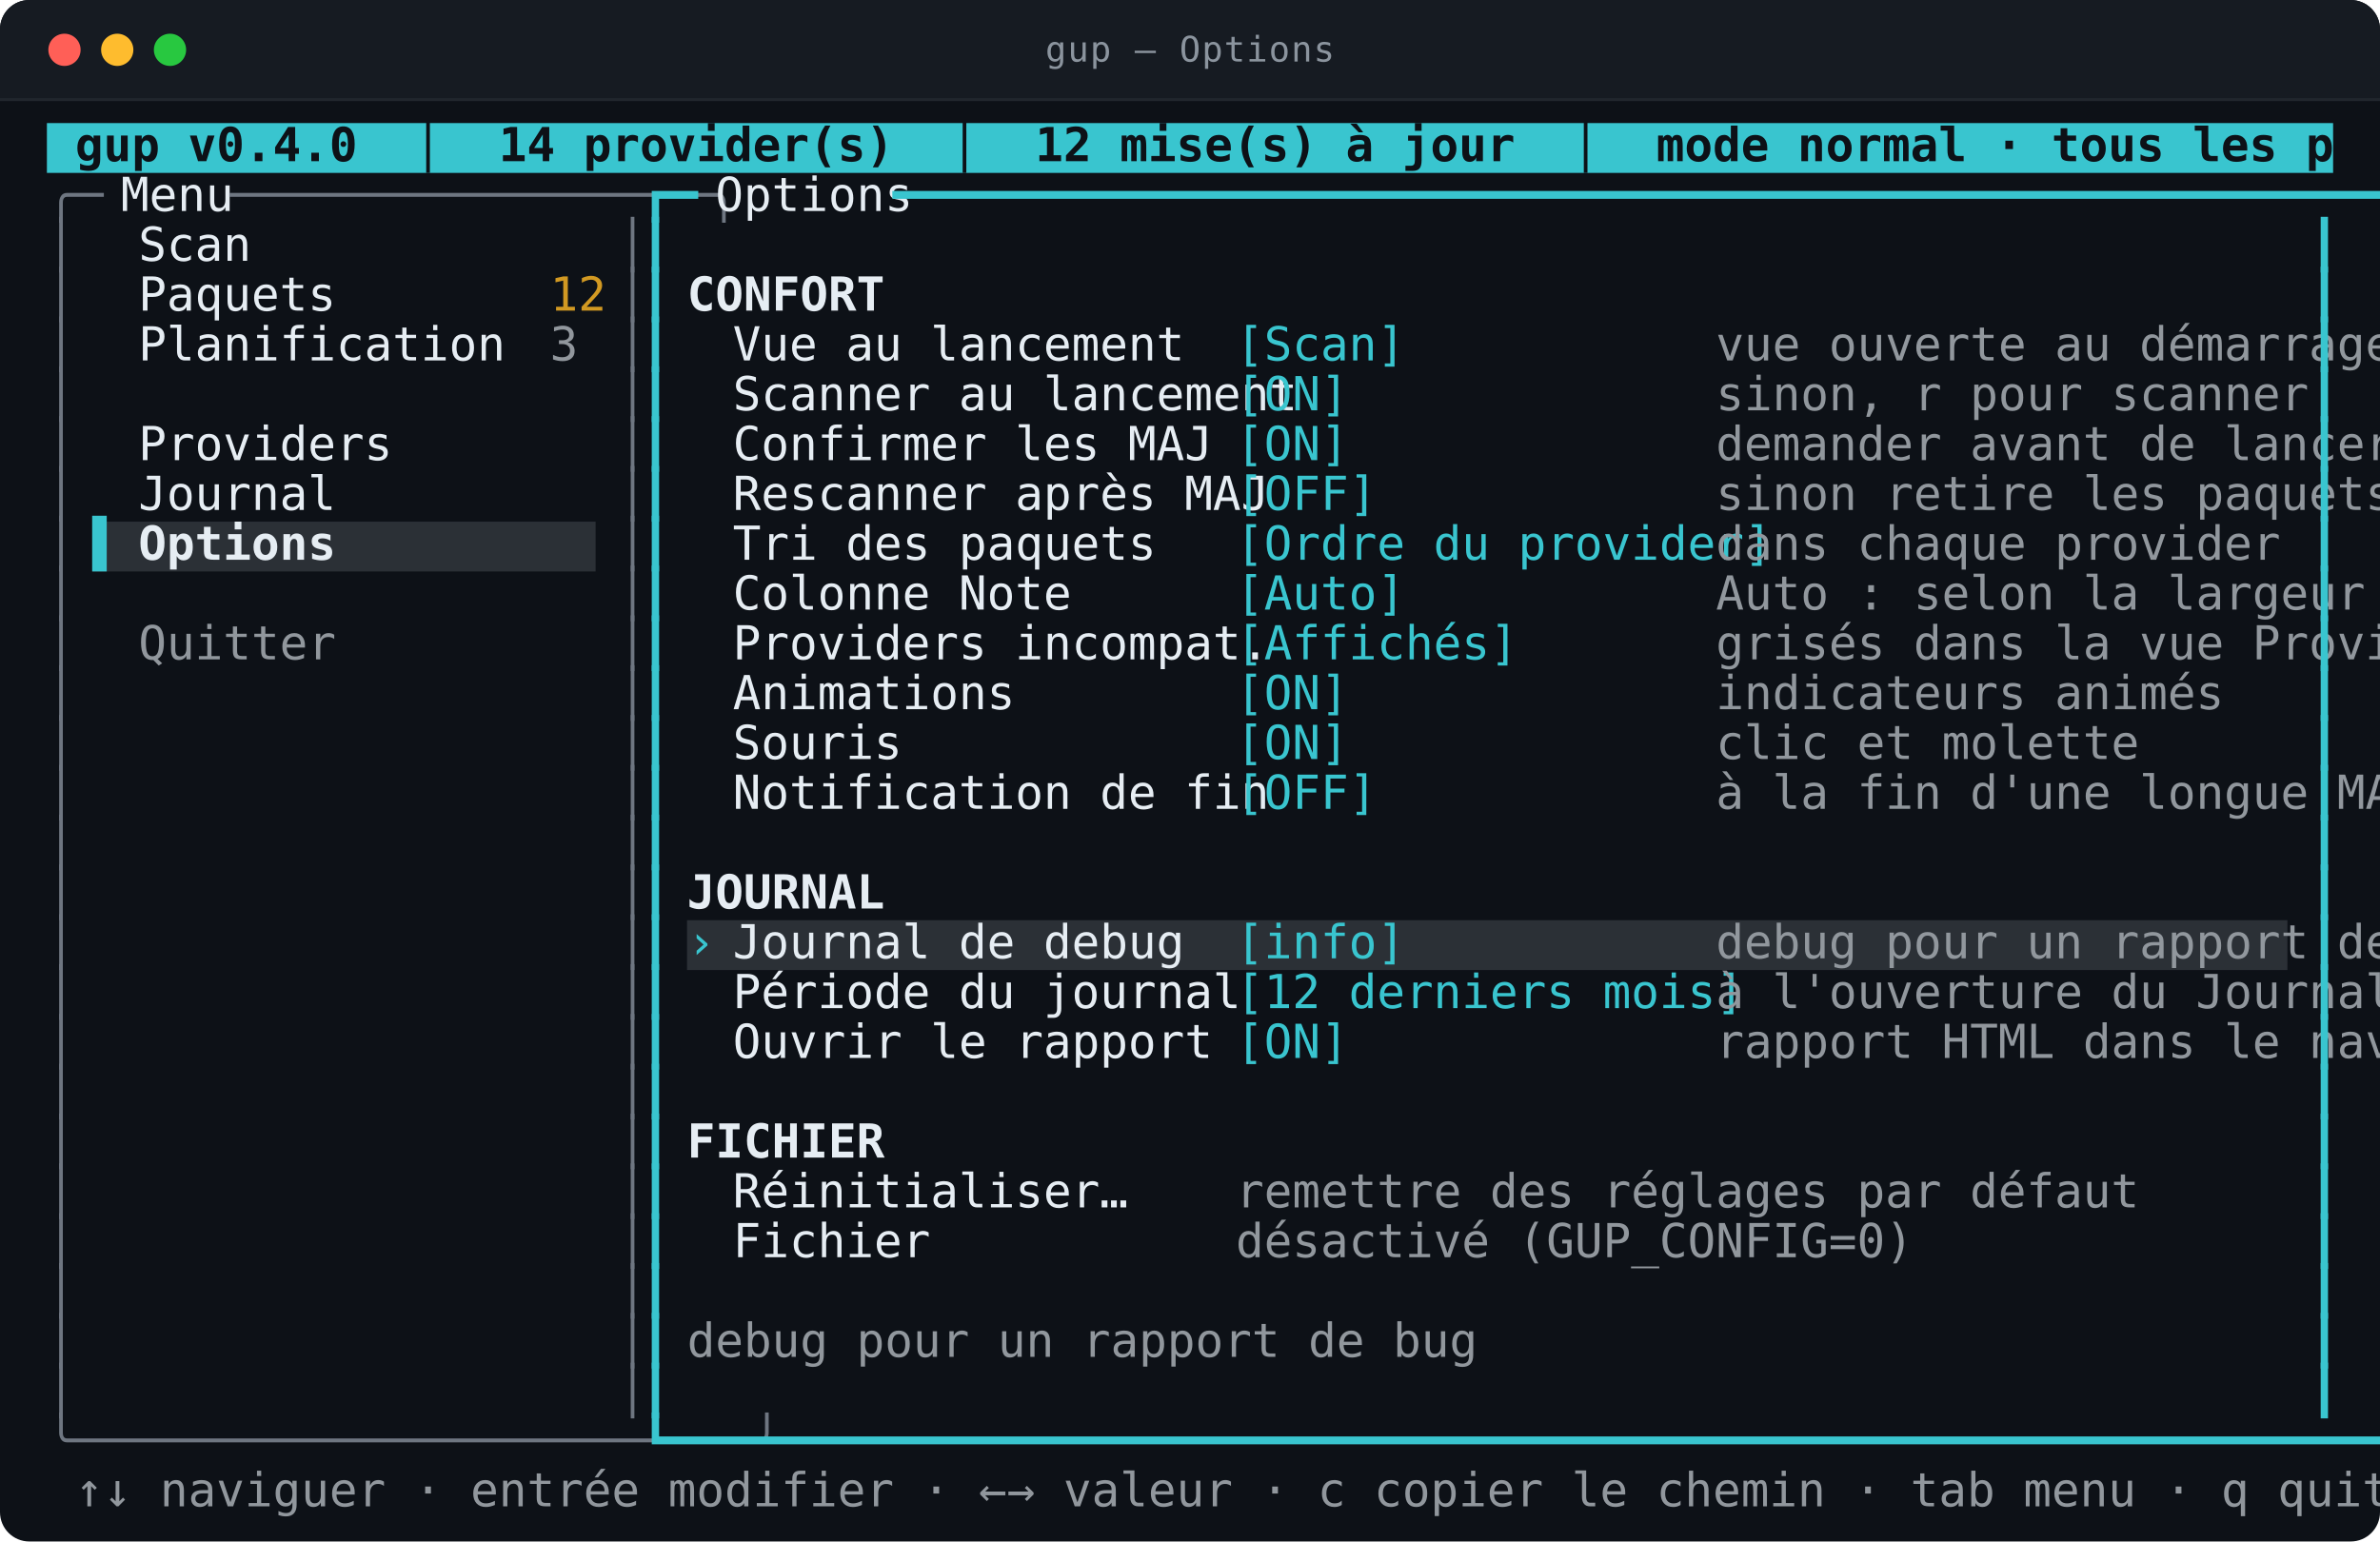
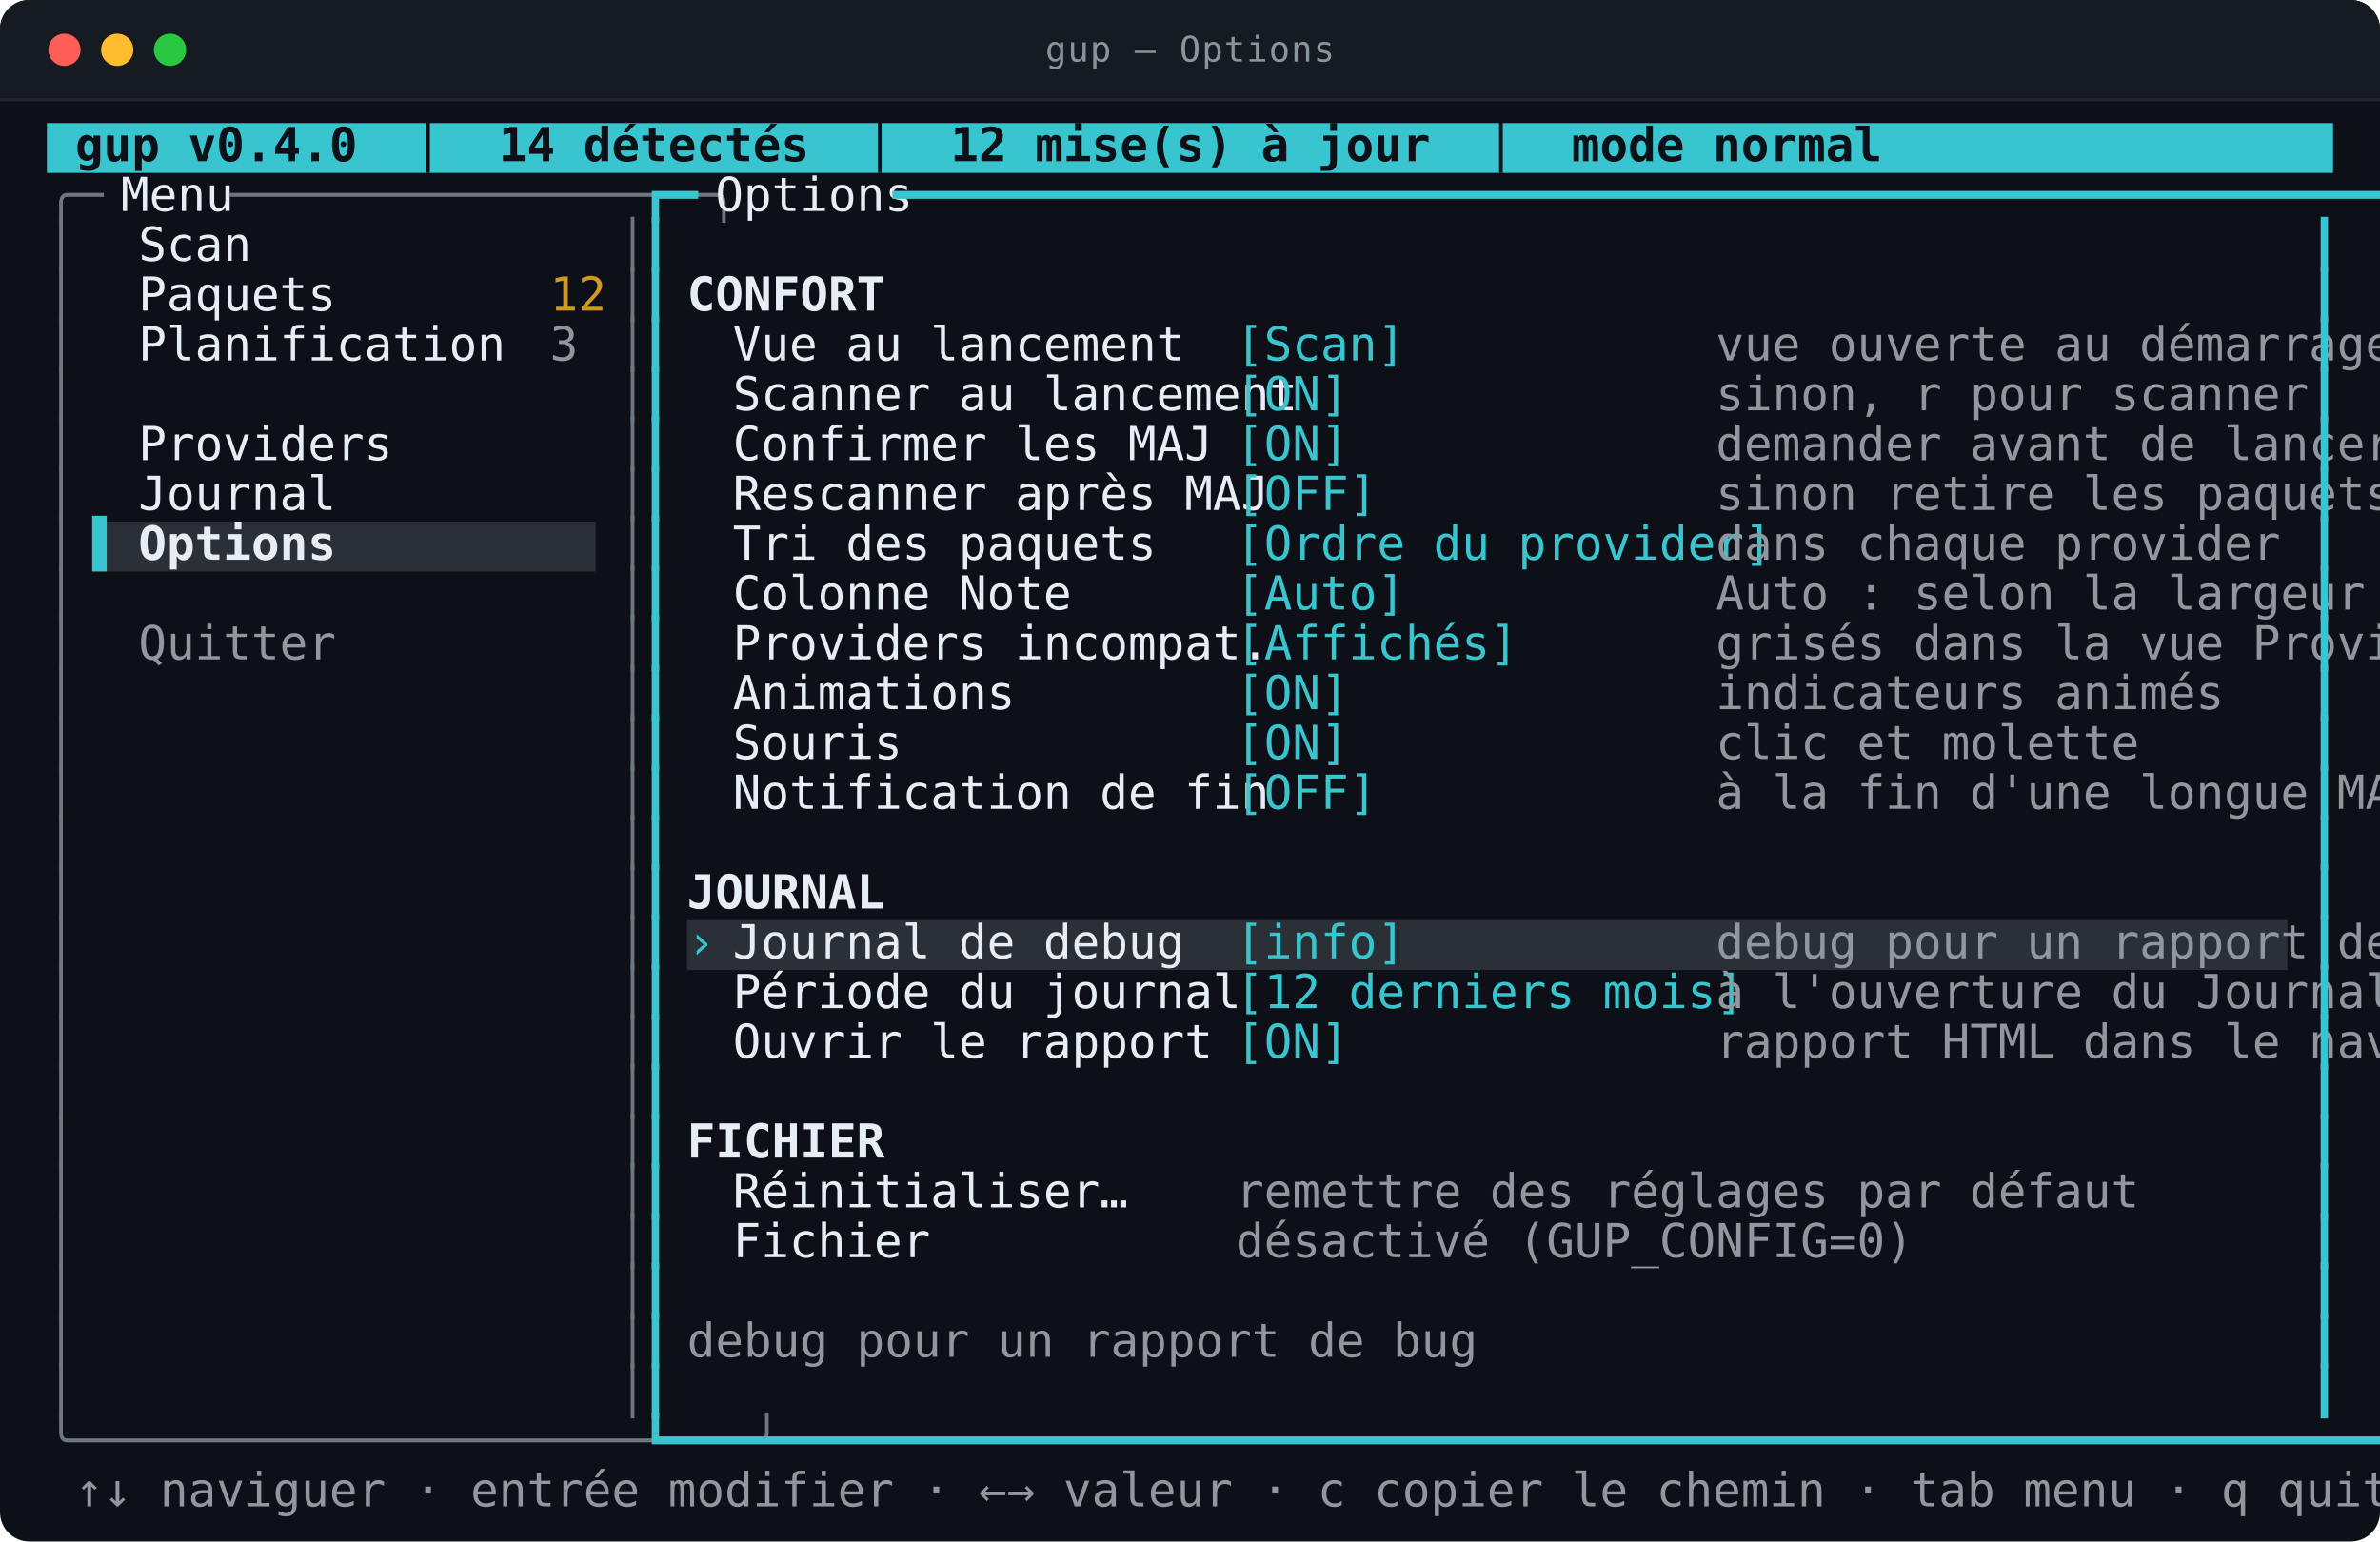
<svg xmlns="http://www.w3.org/2000/svg" viewBox="0 0 812.0 526.0" width="812.0" height="526.0" role="img" aria-labelledby="t d">
  <style>
text{font-family:ui-monospace,SFMono-Regular,"SF Mono",Menlo,Consolas,"DejaVu Sans Mono",monospace;font-size:16px}
.t{font-size:12px;letter-spacing:.4px;fill:#8b949e}
.b{font-weight:700}
.i{font-style:italic}
.u{text-decoration:underline}
.s{text-decoration:line-through}
.us{text-decoration:underline line-through}
.d{opacity:0.62}
.c0{fill:#39c5cf}
.c1{fill:#2b3036}
.c2{fill:#0d1117}
.c3{fill:#6e7681}
.c4{fill:#e6edf3}
.c5{fill:#d29922}
.c6{fill:#91979d}
</style>
  <rect y="0.0" width="812.0" height="526.0" rx="10.0" fill="#0d1117" />
  <rect y="0.0" width="812.0" height="34.0" rx="10.0" fill="#161b22" />
  <rect y="24.0" width="812.0" height="10.0" fill="#161b22" />
  <line x1="0.0" y1="34.0" x2="812.0" y2="34.0" stroke="#21262d" />
  <circle cx="22.0" cy="17.0" r="5.5" fill="#ff5f57" />
  <circle cx="40.0" cy="17.0" r="5.5" fill="#febc2e" />
  <circle cx="58.0" cy="17.0" r="5.5" fill="#28c840" />
  <text class="t" x="406.0" y="21.0" text-anchor="middle">gup — Options</text>
  <rect class="c0" x="16.0" y="42.0" width="780.0" height="17.0" />
  <rect class="c1" x="31.6" y="178.0" width="171.6" height="17.0" />
  <rect class="c1" x="234.4" y="314.0" width="546.0" height="17.0" />
-   <text class="c2 b" x="16.0" y="55.0" textLength="694.2" lengthAdjust="spacingAndGlyphs" xml:space="preserve"> gup v0.4.0  │  14 provider(s)  │  12 mise(s) à jour  │  mode normal · tous les providers</text>
+   <text class="c2 b" x="16.0" y="55.0" textLength="507.0" lengthAdjust="spacingAndGlyphs" xml:space="preserve"> gup v0.4.0  │  14 détectés  │  12 mise(s) à jour  │  mode normal</text>
  <text class="c3" x="16.0" y="72.0" textLength="15.6" lengthAdjust="spacingAndGlyphs" xml:space="preserve">╭─</text>
  <text class="c4" x="31.6" y="72.0" textLength="46.8" lengthAdjust="spacingAndGlyphs" xml:space="preserve"> Menu </text>
  <text class="c3" x="78.4" y="72.0" textLength="140.4" lengthAdjust="spacingAndGlyphs" xml:space="preserve">─────────────────╮</text>
  <text class="c0" x="218.8" y="72.0" textLength="15.6" lengthAdjust="spacingAndGlyphs" xml:space="preserve">┏━</text>
  <text class="c4" x="234.4" y="72.0" textLength="70.2" lengthAdjust="spacingAndGlyphs" xml:space="preserve"> Options </text>
  <text class="c0" x="304.6" y="72.0" textLength="491.4" lengthAdjust="spacingAndGlyphs" xml:space="preserve">━━━━━━━━━━━━━━━━━━━━━━━━━━━━━━━━━━━━━━━━━━━━━━━━━━━━━━━━━━━━━━┓</text>
  <text class="c3" x="16.0" y="89.0" textLength="7.8" lengthAdjust="spacingAndGlyphs" xml:space="preserve">│</text>
  <text class="c4" x="47.2" y="89.0" textLength="140.4" lengthAdjust="spacingAndGlyphs" xml:space="preserve">Scan              </text>
  <text class="c3" x="211.0" y="89.0" textLength="7.8" lengthAdjust="spacingAndGlyphs" xml:space="preserve">│</text>
  <text class="c0" x="218.8" y="89.0" textLength="7.8" lengthAdjust="spacingAndGlyphs" xml:space="preserve">┃</text>
  <text class="c0" x="788.2" y="89.0" textLength="7.8" lengthAdjust="spacingAndGlyphs" xml:space="preserve">┃</text>
  <text class="c3" x="16.0" y="106.0" textLength="7.8" lengthAdjust="spacingAndGlyphs" xml:space="preserve">│</text>
  <text class="c4" x="47.2" y="106.0" textLength="140.4" lengthAdjust="spacingAndGlyphs" xml:space="preserve">Paquets           </text>
  <text class="c5" x="187.6" y="106.0" textLength="15.6" lengthAdjust="spacingAndGlyphs" xml:space="preserve">12</text>
  <text class="c3" x="211.0" y="106.0" textLength="7.8" lengthAdjust="spacingAndGlyphs" xml:space="preserve">│</text>
  <text class="c0" x="218.8" y="106.0" textLength="7.8" lengthAdjust="spacingAndGlyphs" xml:space="preserve">┃</text>
  <text class="c4 b" x="234.4" y="106.0" textLength="54.6" lengthAdjust="spacingAndGlyphs" xml:space="preserve">CONFORT</text>
  <text class="c0" x="788.2" y="106.0" textLength="7.8" lengthAdjust="spacingAndGlyphs" xml:space="preserve">┃</text>
  <text class="c3" x="16.0" y="123.0" textLength="7.8" lengthAdjust="spacingAndGlyphs" xml:space="preserve">│</text>
  <text class="c4" x="47.2" y="123.0" textLength="140.4" lengthAdjust="spacingAndGlyphs" xml:space="preserve">Planification     </text>
  <text class="c6" x="187.6" y="123.0" textLength="7.8" lengthAdjust="spacingAndGlyphs" xml:space="preserve">3</text>
  <text class="c3" x="211.0" y="123.0" textLength="7.8" lengthAdjust="spacingAndGlyphs" xml:space="preserve">│</text>
  <text class="c0" x="218.8" y="123.0" textLength="7.8" lengthAdjust="spacingAndGlyphs" xml:space="preserve">┃</text>
  <text class="c4" x="250.0" y="123.0" textLength="171.6" lengthAdjust="spacingAndGlyphs" xml:space="preserve">Vue au lancement      </text>
  <text class="c0" x="421.6" y="123.0" textLength="163.8" lengthAdjust="spacingAndGlyphs" xml:space="preserve">[Scan]               </text>
  <text class="c6" x="585.4" y="123.0" textLength="187.2" lengthAdjust="spacingAndGlyphs" xml:space="preserve">vue ouverte au démarrage</text>
  <text class="c0" x="788.2" y="123.0" textLength="7.8" lengthAdjust="spacingAndGlyphs" xml:space="preserve">┃</text>
  <text class="c3" x="16.0" y="140.0" textLength="7.8" lengthAdjust="spacingAndGlyphs" xml:space="preserve">│</text>
  <text class="c3" x="211.0" y="140.0" textLength="7.8" lengthAdjust="spacingAndGlyphs" xml:space="preserve">│</text>
  <text class="c0" x="218.8" y="140.0" textLength="7.8" lengthAdjust="spacingAndGlyphs" xml:space="preserve">┃</text>
  <text class="c4" x="250.0" y="140.0" textLength="171.6" lengthAdjust="spacingAndGlyphs" xml:space="preserve">Scanner au lancement  </text>
  <text class="c0" x="421.6" y="140.0" textLength="163.8" lengthAdjust="spacingAndGlyphs" xml:space="preserve">[ON]                 </text>
  <text class="c6" x="585.4" y="140.0" textLength="163.8" lengthAdjust="spacingAndGlyphs" xml:space="preserve">sinon, r pour scanner</text>
  <text class="c0" x="788.2" y="140.0" textLength="7.8" lengthAdjust="spacingAndGlyphs" xml:space="preserve">┃</text>
  <text class="c3" x="16.0" y="157.0" textLength="7.8" lengthAdjust="spacingAndGlyphs" xml:space="preserve">│</text>
  <text class="c4" x="47.2" y="157.0" textLength="140.4" lengthAdjust="spacingAndGlyphs" xml:space="preserve">Providers         </text>
  <text class="c3" x="211.0" y="157.0" textLength="7.8" lengthAdjust="spacingAndGlyphs" xml:space="preserve">│</text>
  <text class="c0" x="218.8" y="157.0" textLength="7.8" lengthAdjust="spacingAndGlyphs" xml:space="preserve">┃</text>
  <text class="c4" x="250.0" y="157.0" textLength="171.6" lengthAdjust="spacingAndGlyphs" xml:space="preserve">Confirmer les MAJ     </text>
  <text class="c0" x="421.6" y="157.0" textLength="163.8" lengthAdjust="spacingAndGlyphs" xml:space="preserve">[ON]                 </text>
  <text class="c6" x="585.4" y="157.0" textLength="187.2" lengthAdjust="spacingAndGlyphs" xml:space="preserve">demander avant de lancer</text>
  <text class="c0" x="788.2" y="157.0" textLength="7.8" lengthAdjust="spacingAndGlyphs" xml:space="preserve">┃</text>
  <text class="c3" x="16.0" y="174.0" textLength="7.8" lengthAdjust="spacingAndGlyphs" xml:space="preserve">│</text>
  <text class="c4" x="47.2" y="174.0" textLength="140.4" lengthAdjust="spacingAndGlyphs" xml:space="preserve">Journal           </text>
  <text class="c3" x="211.0" y="174.0" textLength="7.8" lengthAdjust="spacingAndGlyphs" xml:space="preserve">│</text>
  <text class="c0" x="218.8" y="174.0" textLength="7.8" lengthAdjust="spacingAndGlyphs" xml:space="preserve">┃</text>
  <text class="c4" x="250.0" y="174.0" textLength="171.6" lengthAdjust="spacingAndGlyphs" xml:space="preserve">Rescanner après MAJ   </text>
  <text class="c0" x="421.6" y="174.0" textLength="163.8" lengthAdjust="spacingAndGlyphs" xml:space="preserve">[OFF]                </text>
  <text class="c6" x="585.4" y="174.0" textLength="195.0" lengthAdjust="spacingAndGlyphs" xml:space="preserve">sinon retire les paquets…</text>
  <text class="c0" x="788.2" y="174.0" textLength="7.8" lengthAdjust="spacingAndGlyphs" xml:space="preserve">┃</text>
  <text class="c3" x="16.0" y="191.0" textLength="7.8" lengthAdjust="spacingAndGlyphs" xml:space="preserve">│</text>
  <text class="c0" x="31.6" y="191.0" textLength="15.6" lengthAdjust="spacingAndGlyphs" xml:space="preserve">▌ </text>
  <text class="c4 b" x="47.2" y="191.0" textLength="140.4" lengthAdjust="spacingAndGlyphs" xml:space="preserve">Options           </text>
  <text class="c3" x="211.0" y="191.0" textLength="7.8" lengthAdjust="spacingAndGlyphs" xml:space="preserve">│</text>
  <text class="c0" x="218.8" y="191.0" textLength="7.8" lengthAdjust="spacingAndGlyphs" xml:space="preserve">┃</text>
  <text class="c4" x="250.0" y="191.0" textLength="171.6" lengthAdjust="spacingAndGlyphs" xml:space="preserve">Tri des paquets       </text>
  <text class="c0" x="421.6" y="191.0" textLength="163.8" lengthAdjust="spacingAndGlyphs" xml:space="preserve">[Ordre du provider]  </text>
  <text class="c6" x="585.4" y="191.0" textLength="156.0" lengthAdjust="spacingAndGlyphs" xml:space="preserve">dans chaque provider</text>
  <text class="c0" x="788.2" y="191.0" textLength="7.8" lengthAdjust="spacingAndGlyphs" xml:space="preserve">┃</text>
  <text class="c3" x="16.0" y="208.0" textLength="7.8" lengthAdjust="spacingAndGlyphs" xml:space="preserve">│</text>
  <text class="c3" x="211.0" y="208.0" textLength="7.8" lengthAdjust="spacingAndGlyphs" xml:space="preserve">│</text>
  <text class="c0" x="218.8" y="208.0" textLength="7.8" lengthAdjust="spacingAndGlyphs" xml:space="preserve">┃</text>
  <text class="c4" x="250.0" y="208.0" textLength="171.6" lengthAdjust="spacingAndGlyphs" xml:space="preserve">Colonne Note          </text>
  <text class="c0" x="421.6" y="208.0" textLength="163.8" lengthAdjust="spacingAndGlyphs" xml:space="preserve">[Auto]               </text>
  <text class="c6" x="585.4" y="208.0" textLength="179.4" lengthAdjust="spacingAndGlyphs" xml:space="preserve">Auto : selon la largeur</text>
  <text class="c0" x="788.2" y="208.0" textLength="7.8" lengthAdjust="spacingAndGlyphs" xml:space="preserve">┃</text>
  <text class="c3" x="16.0" y="225.0" textLength="7.8" lengthAdjust="spacingAndGlyphs" xml:space="preserve">│</text>
  <text class="c6" x="47.2" y="225.0" textLength="140.4" lengthAdjust="spacingAndGlyphs" xml:space="preserve">Quitter           </text>
  <text class="c3" x="211.0" y="225.0" textLength="7.8" lengthAdjust="spacingAndGlyphs" xml:space="preserve">│</text>
  <text class="c0" x="218.8" y="225.0" textLength="7.8" lengthAdjust="spacingAndGlyphs" xml:space="preserve">┃</text>
  <text class="c4" x="250.0" y="225.0" textLength="171.6" lengthAdjust="spacingAndGlyphs" xml:space="preserve">Providers incompat.   </text>
  <text class="c0" x="421.6" y="225.0" textLength="163.8" lengthAdjust="spacingAndGlyphs" xml:space="preserve">[Affichés]           </text>
  <text class="c6" x="585.4" y="225.0" textLength="195.0" lengthAdjust="spacingAndGlyphs" xml:space="preserve">grisés dans la vue Provi…</text>
  <text class="c0" x="788.2" y="225.0" textLength="7.8" lengthAdjust="spacingAndGlyphs" xml:space="preserve">┃</text>
  <text class="c3" x="16.0" y="242.0" textLength="7.8" lengthAdjust="spacingAndGlyphs" xml:space="preserve">│</text>
  <text class="c3" x="211.0" y="242.0" textLength="7.8" lengthAdjust="spacingAndGlyphs" xml:space="preserve">│</text>
  <text class="c0" x="218.8" y="242.0" textLength="7.8" lengthAdjust="spacingAndGlyphs" xml:space="preserve">┃</text>
  <text class="c4" x="250.0" y="242.0" textLength="171.6" lengthAdjust="spacingAndGlyphs" xml:space="preserve">Animations            </text>
  <text class="c0" x="421.6" y="242.0" textLength="163.8" lengthAdjust="spacingAndGlyphs" xml:space="preserve">[ON]                 </text>
  <text class="c6" x="585.4" y="242.0" textLength="140.4" lengthAdjust="spacingAndGlyphs" xml:space="preserve">indicateurs animés</text>
  <text class="c0" x="788.2" y="242.0" textLength="7.8" lengthAdjust="spacingAndGlyphs" xml:space="preserve">┃</text>
  <text class="c3" x="16.0" y="259.0" textLength="7.8" lengthAdjust="spacingAndGlyphs" xml:space="preserve">│</text>
  <text class="c3" x="211.0" y="259.0" textLength="7.8" lengthAdjust="spacingAndGlyphs" xml:space="preserve">│</text>
  <text class="c0" x="218.8" y="259.0" textLength="7.8" lengthAdjust="spacingAndGlyphs" xml:space="preserve">┃</text>
  <text class="c4" x="250.0" y="259.0" textLength="171.6" lengthAdjust="spacingAndGlyphs" xml:space="preserve">Souris                </text>
  <text class="c0" x="421.6" y="259.0" textLength="163.8" lengthAdjust="spacingAndGlyphs" xml:space="preserve">[ON]                 </text>
  <text class="c6" x="585.4" y="259.0" textLength="117.0" lengthAdjust="spacingAndGlyphs" xml:space="preserve">clic et molette</text>
  <text class="c0" x="788.2" y="259.0" textLength="7.8" lengthAdjust="spacingAndGlyphs" xml:space="preserve">┃</text>
  <text class="c3" x="16.0" y="276.0" textLength="7.8" lengthAdjust="spacingAndGlyphs" xml:space="preserve">│</text>
  <text class="c3" x="211.0" y="276.0" textLength="7.8" lengthAdjust="spacingAndGlyphs" xml:space="preserve">│</text>
  <text class="c0" x="218.8" y="276.0" textLength="7.8" lengthAdjust="spacingAndGlyphs" xml:space="preserve">┃</text>
  <text class="c4" x="250.0" y="276.0" textLength="171.6" lengthAdjust="spacingAndGlyphs" xml:space="preserve">Notification de fin   </text>
  <text class="c0" x="421.6" y="276.0" textLength="163.8" lengthAdjust="spacingAndGlyphs" xml:space="preserve">[OFF]                </text>
  <text class="c6" x="585.4" y="276.0" textLength="195.0" lengthAdjust="spacingAndGlyphs" xml:space="preserve">à la fin d'une longue MAJ</text>
  <text class="c0" x="788.2" y="276.0" textLength="7.8" lengthAdjust="spacingAndGlyphs" xml:space="preserve">┃</text>
  <text class="c3" x="16.0" y="293.0" textLength="7.8" lengthAdjust="spacingAndGlyphs" xml:space="preserve">│</text>
  <text class="c3" x="211.0" y="293.0" textLength="7.8" lengthAdjust="spacingAndGlyphs" xml:space="preserve">│</text>
  <text class="c0" x="218.8" y="293.0" textLength="7.8" lengthAdjust="spacingAndGlyphs" xml:space="preserve">┃</text>
  <text class="c0" x="788.2" y="293.0" textLength="7.8" lengthAdjust="spacingAndGlyphs" xml:space="preserve">┃</text>
  <text class="c3" x="16.0" y="310.0" textLength="7.8" lengthAdjust="spacingAndGlyphs" xml:space="preserve">│</text>
  <text class="c3" x="211.0" y="310.0" textLength="7.8" lengthAdjust="spacingAndGlyphs" xml:space="preserve">│</text>
  <text class="c0" x="218.8" y="310.0" textLength="7.8" lengthAdjust="spacingAndGlyphs" xml:space="preserve">┃</text>
  <text class="c4 b" x="234.4" y="310.0" textLength="54.6" lengthAdjust="spacingAndGlyphs" xml:space="preserve">JOURNAL</text>
  <text class="c0" x="788.2" y="310.0" textLength="7.8" lengthAdjust="spacingAndGlyphs" xml:space="preserve">┃</text>
  <text class="c3" x="16.0" y="327.0" textLength="7.8" lengthAdjust="spacingAndGlyphs" xml:space="preserve">│</text>
  <text class="c3" x="211.0" y="327.0" textLength="7.8" lengthAdjust="spacingAndGlyphs" xml:space="preserve">│</text>
  <text class="c0" x="218.8" y="327.0" textLength="7.8" lengthAdjust="spacingAndGlyphs" xml:space="preserve">┃</text>
  <text class="c0" x="234.4" y="327.0" textLength="15.6" lengthAdjust="spacingAndGlyphs" xml:space="preserve">› </text>
  <text class="c4" x="250.0" y="327.0" textLength="171.6" lengthAdjust="spacingAndGlyphs" xml:space="preserve">Journal de debug      </text>
  <text class="c0" x="421.6" y="327.0" textLength="163.8" lengthAdjust="spacingAndGlyphs" xml:space="preserve">[info]               </text>
  <text class="c6" x="585.4" y="327.0" textLength="195.0" lengthAdjust="spacingAndGlyphs" xml:space="preserve">debug pour un rapport de…</text>
  <text class="c0" x="788.2" y="327.0" textLength="7.8" lengthAdjust="spacingAndGlyphs" xml:space="preserve">┃</text>
  <text class="c3" x="16.0" y="344.0" textLength="7.8" lengthAdjust="spacingAndGlyphs" xml:space="preserve">│</text>
  <text class="c3" x="211.0" y="344.0" textLength="7.8" lengthAdjust="spacingAndGlyphs" xml:space="preserve">│</text>
  <text class="c0" x="218.8" y="344.0" textLength="7.8" lengthAdjust="spacingAndGlyphs" xml:space="preserve">┃</text>
  <text class="c4" x="250.0" y="344.0" textLength="171.6" lengthAdjust="spacingAndGlyphs" xml:space="preserve">Période du journal    </text>
  <text class="c0" x="421.6" y="344.0" textLength="163.8" lengthAdjust="spacingAndGlyphs" xml:space="preserve">[12 derniers mois]   </text>
  <text class="c6" x="585.4" y="344.0" textLength="187.2" lengthAdjust="spacingAndGlyphs" xml:space="preserve">à l'ouverture du Journal</text>
  <text class="c0" x="788.2" y="344.0" textLength="7.8" lengthAdjust="spacingAndGlyphs" xml:space="preserve">┃</text>
  <text class="c3" x="16.0" y="361.0" textLength="7.8" lengthAdjust="spacingAndGlyphs" xml:space="preserve">│</text>
  <text class="c3" x="211.0" y="361.0" textLength="7.8" lengthAdjust="spacingAndGlyphs" xml:space="preserve">│</text>
  <text class="c0" x="218.8" y="361.0" textLength="7.8" lengthAdjust="spacingAndGlyphs" xml:space="preserve">┃</text>
  <text class="c4" x="250.0" y="361.0" textLength="171.6" lengthAdjust="spacingAndGlyphs" xml:space="preserve">Ouvrir le rapport     </text>
  <text class="c0" x="421.6" y="361.0" textLength="163.8" lengthAdjust="spacingAndGlyphs" xml:space="preserve">[ON]                 </text>
  <text class="c6" x="585.4" y="361.0" textLength="195.0" lengthAdjust="spacingAndGlyphs" xml:space="preserve">rapport HTML dans le nav…</text>
  <text class="c0" x="788.2" y="361.0" textLength="7.8" lengthAdjust="spacingAndGlyphs" xml:space="preserve">┃</text>
  <text class="c3" x="16.0" y="378.0" textLength="7.8" lengthAdjust="spacingAndGlyphs" xml:space="preserve">│</text>
  <text class="c3" x="211.0" y="378.0" textLength="7.8" lengthAdjust="spacingAndGlyphs" xml:space="preserve">│</text>
  <text class="c0" x="218.8" y="378.0" textLength="7.8" lengthAdjust="spacingAndGlyphs" xml:space="preserve">┃</text>
  <text class="c0" x="788.2" y="378.0" textLength="7.8" lengthAdjust="spacingAndGlyphs" xml:space="preserve">┃</text>
  <text class="c3" x="16.0" y="395.0" textLength="7.8" lengthAdjust="spacingAndGlyphs" xml:space="preserve">│</text>
  <text class="c3" x="211.0" y="395.0" textLength="7.8" lengthAdjust="spacingAndGlyphs" xml:space="preserve">│</text>
  <text class="c0" x="218.8" y="395.0" textLength="7.8" lengthAdjust="spacingAndGlyphs" xml:space="preserve">┃</text>
  <text class="c4 b" x="234.4" y="395.0" textLength="54.6" lengthAdjust="spacingAndGlyphs" xml:space="preserve">FICHIER</text>
  <text class="c0" x="788.2" y="395.0" textLength="7.8" lengthAdjust="spacingAndGlyphs" xml:space="preserve">┃</text>
  <text class="c3" x="16.0" y="412.0" textLength="7.8" lengthAdjust="spacingAndGlyphs" xml:space="preserve">│</text>
  <text class="c3" x="211.0" y="412.0" textLength="7.8" lengthAdjust="spacingAndGlyphs" xml:space="preserve">│</text>
  <text class="c0" x="218.8" y="412.0" textLength="7.8" lengthAdjust="spacingAndGlyphs" xml:space="preserve">┃</text>
  <text class="c4" x="250.0" y="412.0" textLength="171.6" lengthAdjust="spacingAndGlyphs" xml:space="preserve">Réinitialiser…        </text>
  <text class="c6" x="421.6" y="412.0" textLength="249.6" lengthAdjust="spacingAndGlyphs" xml:space="preserve">remettre des réglages par défaut</text>
  <text class="c0" x="788.2" y="412.0" textLength="7.8" lengthAdjust="spacingAndGlyphs" xml:space="preserve">┃</text>
  <text class="c3" x="16.0" y="429.0" textLength="7.8" lengthAdjust="spacingAndGlyphs" xml:space="preserve">│</text>
  <text class="c3" x="211.0" y="429.0" textLength="7.8" lengthAdjust="spacingAndGlyphs" xml:space="preserve">│</text>
  <text class="c0" x="218.8" y="429.0" textLength="7.8" lengthAdjust="spacingAndGlyphs" xml:space="preserve">┃</text>
  <text class="c4" x="250.0" y="429.0" textLength="171.6" lengthAdjust="spacingAndGlyphs" xml:space="preserve">Fichier               </text>
  <text class="c6" x="421.6" y="429.0" textLength="187.2" lengthAdjust="spacingAndGlyphs" xml:space="preserve">désactivé (GUP_CONFIG=0)</text>
  <text class="c0" x="788.2" y="429.0" textLength="7.8" lengthAdjust="spacingAndGlyphs" xml:space="preserve">┃</text>
  <text class="c3" x="16.0" y="446.0" textLength="7.8" lengthAdjust="spacingAndGlyphs" xml:space="preserve">│</text>
  <text class="c3" x="211.0" y="446.0" textLength="7.8" lengthAdjust="spacingAndGlyphs" xml:space="preserve">│</text>
  <text class="c0" x="218.8" y="446.0" textLength="7.8" lengthAdjust="spacingAndGlyphs" xml:space="preserve">┃</text>
  <text class="c0" x="788.2" y="446.0" textLength="7.8" lengthAdjust="spacingAndGlyphs" xml:space="preserve">┃</text>
  <text class="c3" x="16.0" y="463.0" textLength="7.8" lengthAdjust="spacingAndGlyphs" xml:space="preserve">│</text>
  <text class="c3" x="211.0" y="463.0" textLength="7.8" lengthAdjust="spacingAndGlyphs" xml:space="preserve">│</text>
  <text class="c0" x="218.8" y="463.0" textLength="7.8" lengthAdjust="spacingAndGlyphs" xml:space="preserve">┃</text>
  <text class="c6" x="234.4" y="463.0" textLength="218.4" lengthAdjust="spacingAndGlyphs" xml:space="preserve">debug pour un rapport de bug</text>
  <text class="c0" x="788.2" y="463.0" textLength="7.8" lengthAdjust="spacingAndGlyphs" xml:space="preserve">┃</text>
  <text class="c3" x="16.0" y="480.0" textLength="7.8" lengthAdjust="spacingAndGlyphs" xml:space="preserve">│</text>
  <text class="c3" x="211.0" y="480.0" textLength="7.8" lengthAdjust="spacingAndGlyphs" xml:space="preserve">│</text>
  <text class="c0" x="218.8" y="480.0" textLength="7.8" lengthAdjust="spacingAndGlyphs" xml:space="preserve">┃</text>
  <text class="c0" x="788.2" y="480.0" textLength="7.8" lengthAdjust="spacingAndGlyphs" xml:space="preserve">┃</text>
  <text class="c3" x="16.0" y="497.0" textLength="202.8" lengthAdjust="spacingAndGlyphs" xml:space="preserve">╰────────────────────────╯</text>
  <text class="c0" x="218.8" y="497.0" textLength="577.2" lengthAdjust="spacingAndGlyphs" xml:space="preserve">┗━━━━━━━━━━━━━━━━━━━━━━━━━━━━━━━━━━━━━━━━━━━━━━━━━━━━━━━━━━━━━━━━━━━━━━━━┛</text>
  <text class="c6" x="16.0" y="514.0" textLength="670.8" lengthAdjust="spacingAndGlyphs" xml:space="preserve"> ↑↓ naviguer · entrée modifier · ←→ valeur · c copier le chemin · tab menu · q quitter</text>
</svg>
